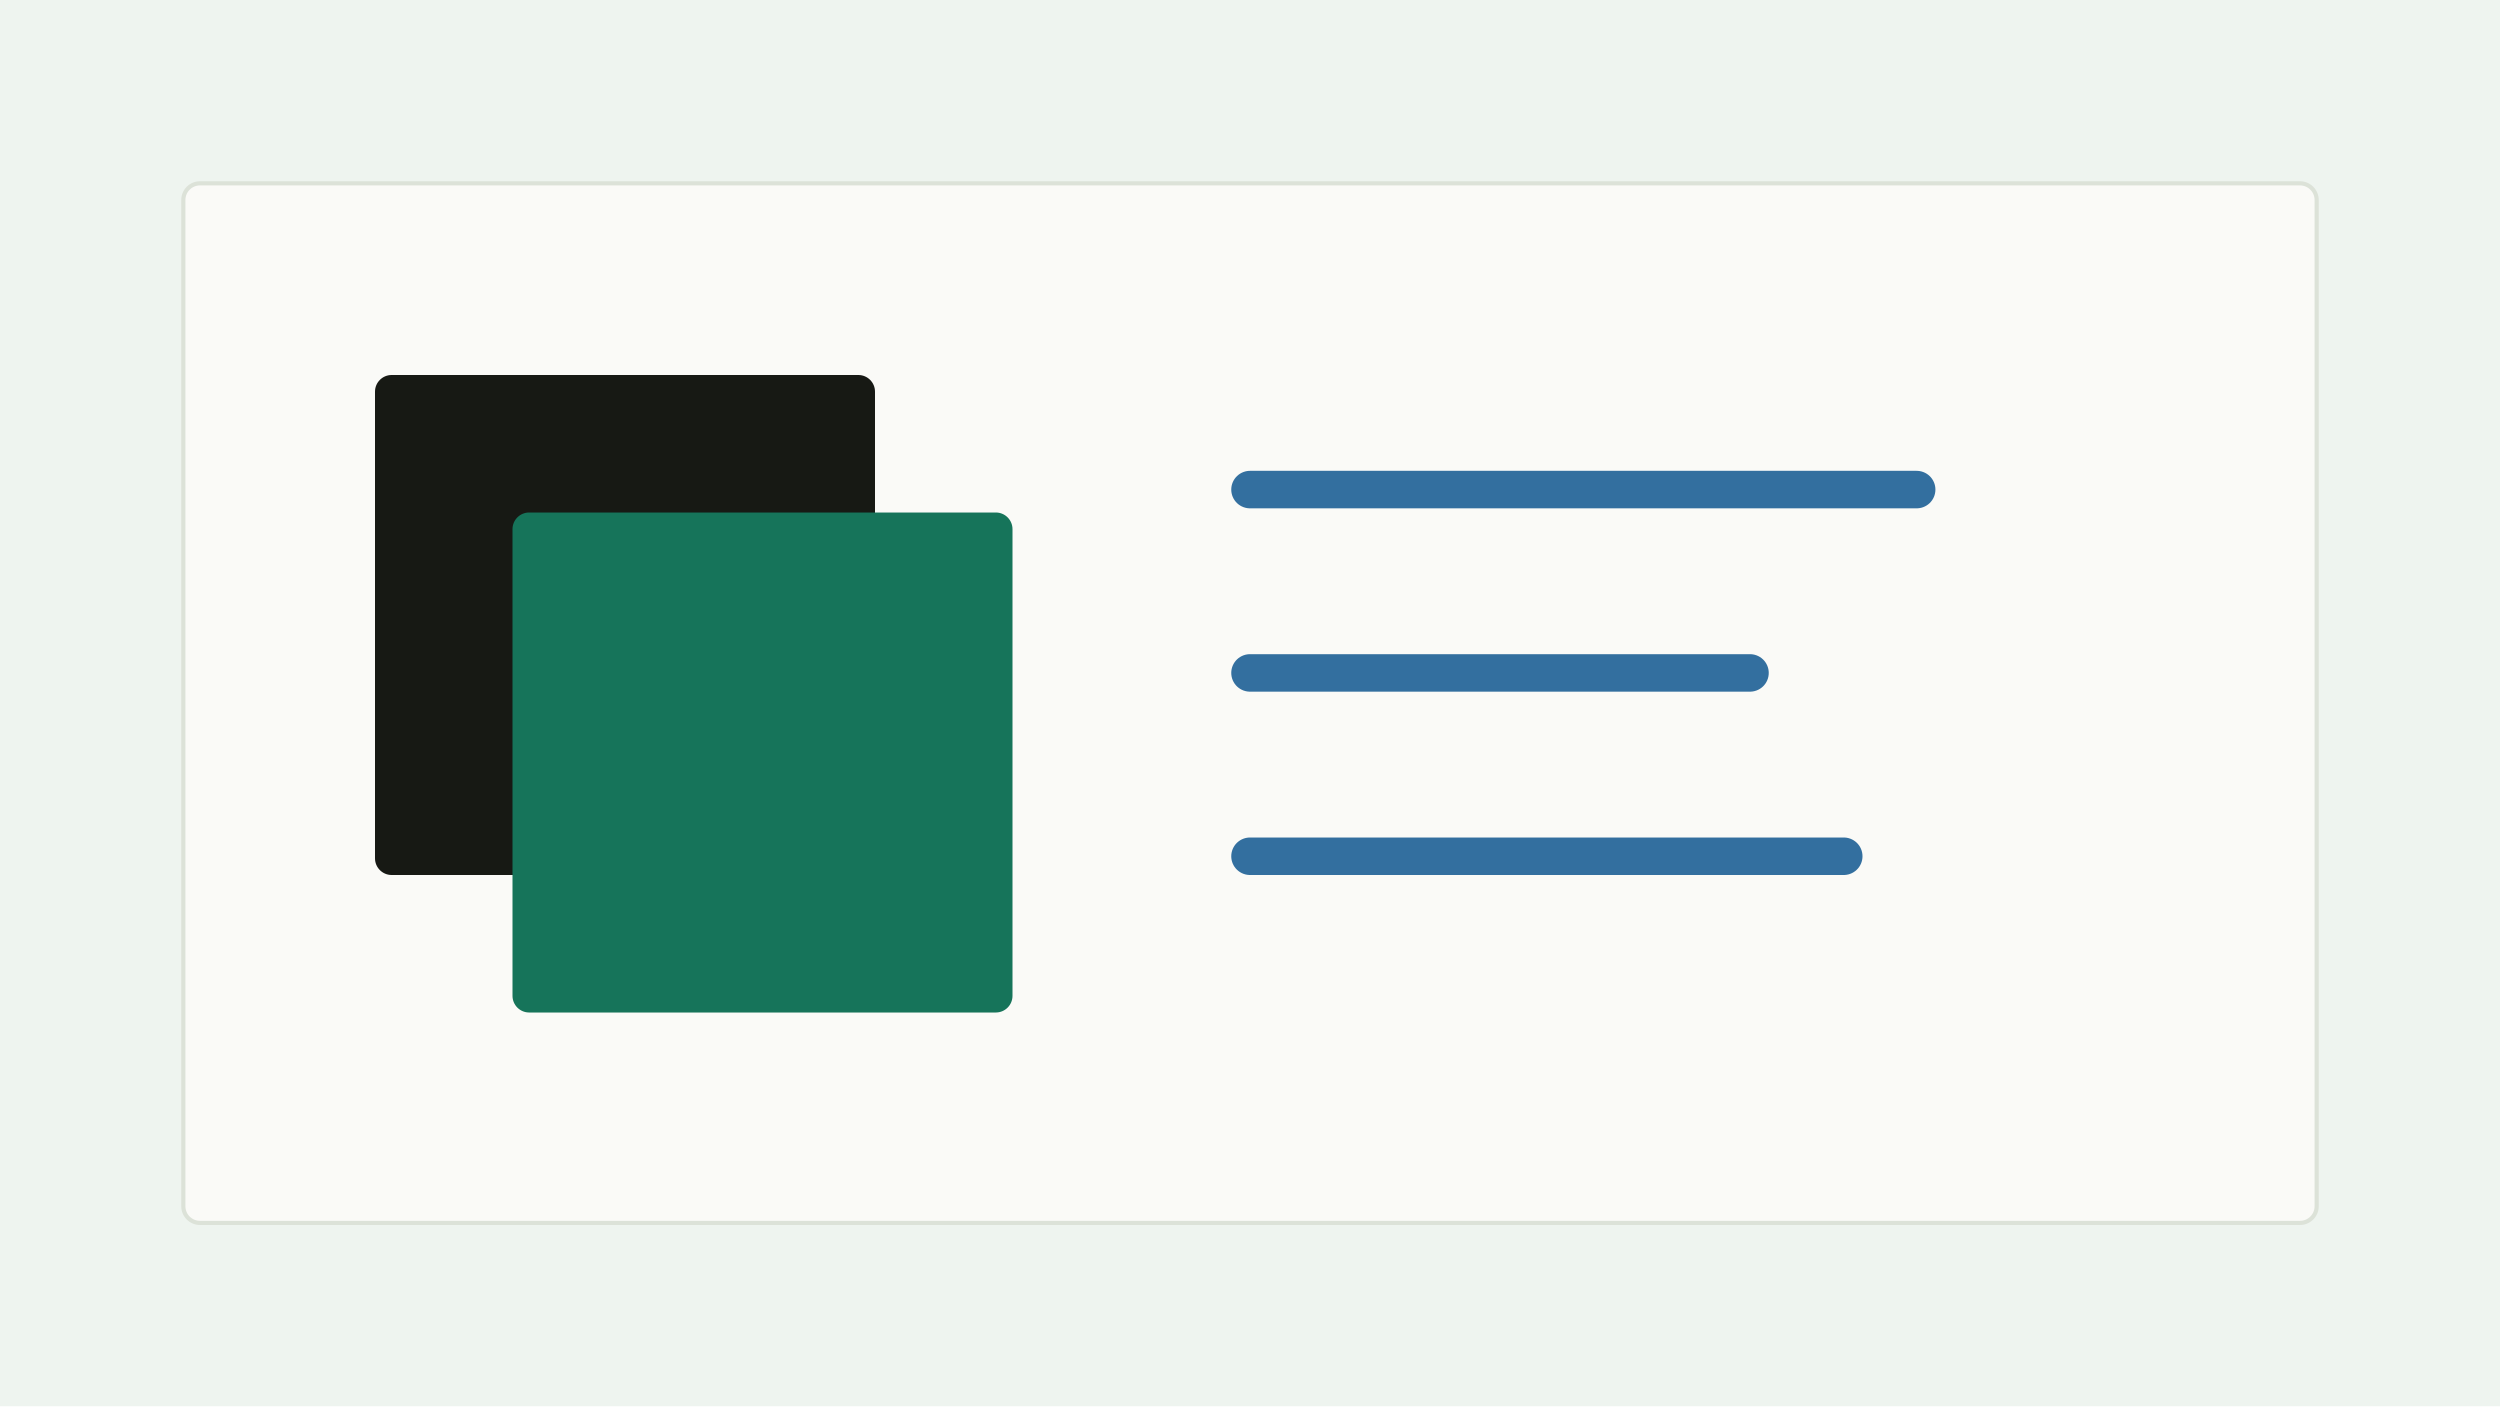
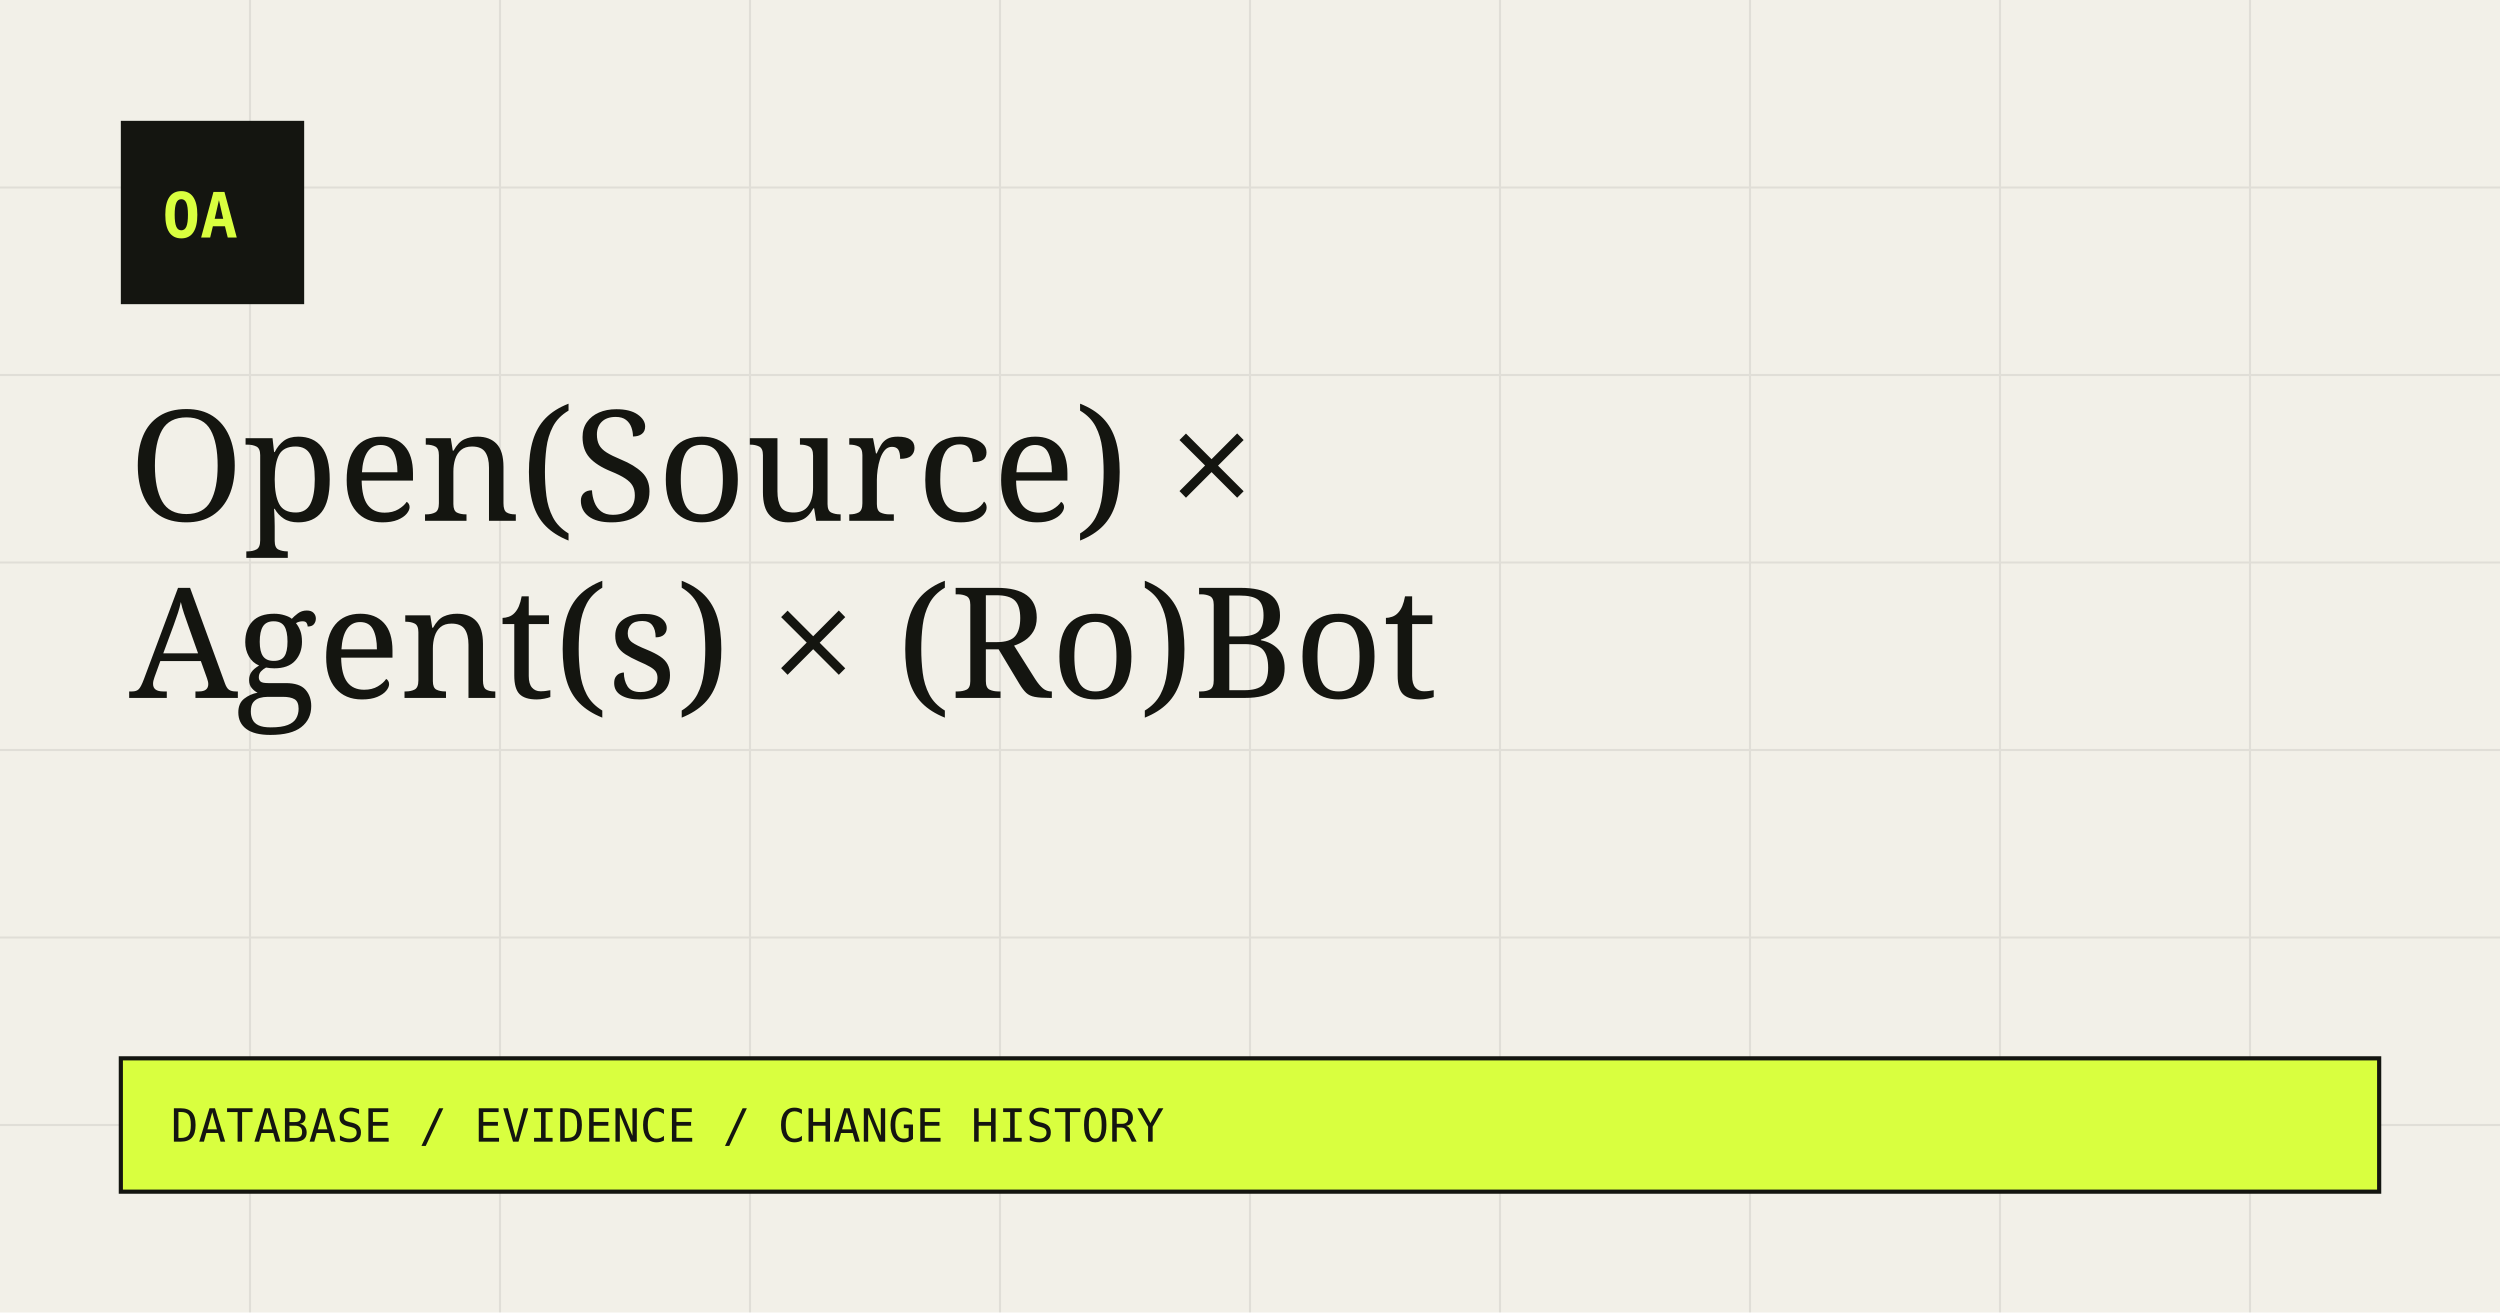
- <svg xmlns="http://www.w3.org/2000/svg" viewBox="0 0 1200 675" role="img" aria-label="OpenAgent default thumbnail">
-   <rect width="1200" height="675" fill="#eef4ef" />
-   <rect x="88" y="88" width="1024" height="499" rx="8" fill="#fafaf7" stroke="#dce2d8" stroke-width="2" />
-   <rect x="180" y="180" width="240" height="240" rx="8" fill="#171914" />
-   <rect x="246" y="246" width="240" height="240" rx="8" fill="#16745a" />
-   <path d="M600 235h320M600 323h240M600 411h285" stroke="#336f9f" stroke-width="18" stroke-linecap="round" />
+ <svg xmlns="http://www.w3.org/2000/svg" viewBox="0 0 1200 630" role="img" aria-label="OpenAgent.bot registry">
+   <rect width="1200" height="630" fill="#f2f0e8" />
+   <path d="M0 90h1200M0 180h1200M0 270h1200M0 360h1200M0 450h1200M0 540h1200M120 0v630M240 0v630M360 0v630M480 0v630M600 0v630M720 0v630M840 0v630M960 0v630M1080 0v630" stroke="#141510" stroke-opacity=".08" />
+   <rect x="58" y="58" width="88" height="88" fill="#141510" />
+   <text x="78" y="114" fill="#d9ff3f" font-family="monospace" font-size="30" font-weight="700">OA</text>
+   <rect x="58" y="508" width="1084" height="64" fill="#d9ff3f" stroke="#141510" stroke-width="2" />
+   <text x="62" y="250" fill="#141510" font-family="serif" font-size="74">Open(Source) ×</text>
+   <text x="62" y="335" fill="#141510" font-family="serif" font-size="74">Agent(s) × (Ro)Bot</text>
+   <text x="82" y="548" fill="#141510" font-family="monospace" font-size="22">DATABASE / EVIDENCE / CHANGE HISTORY</text>
</svg>
